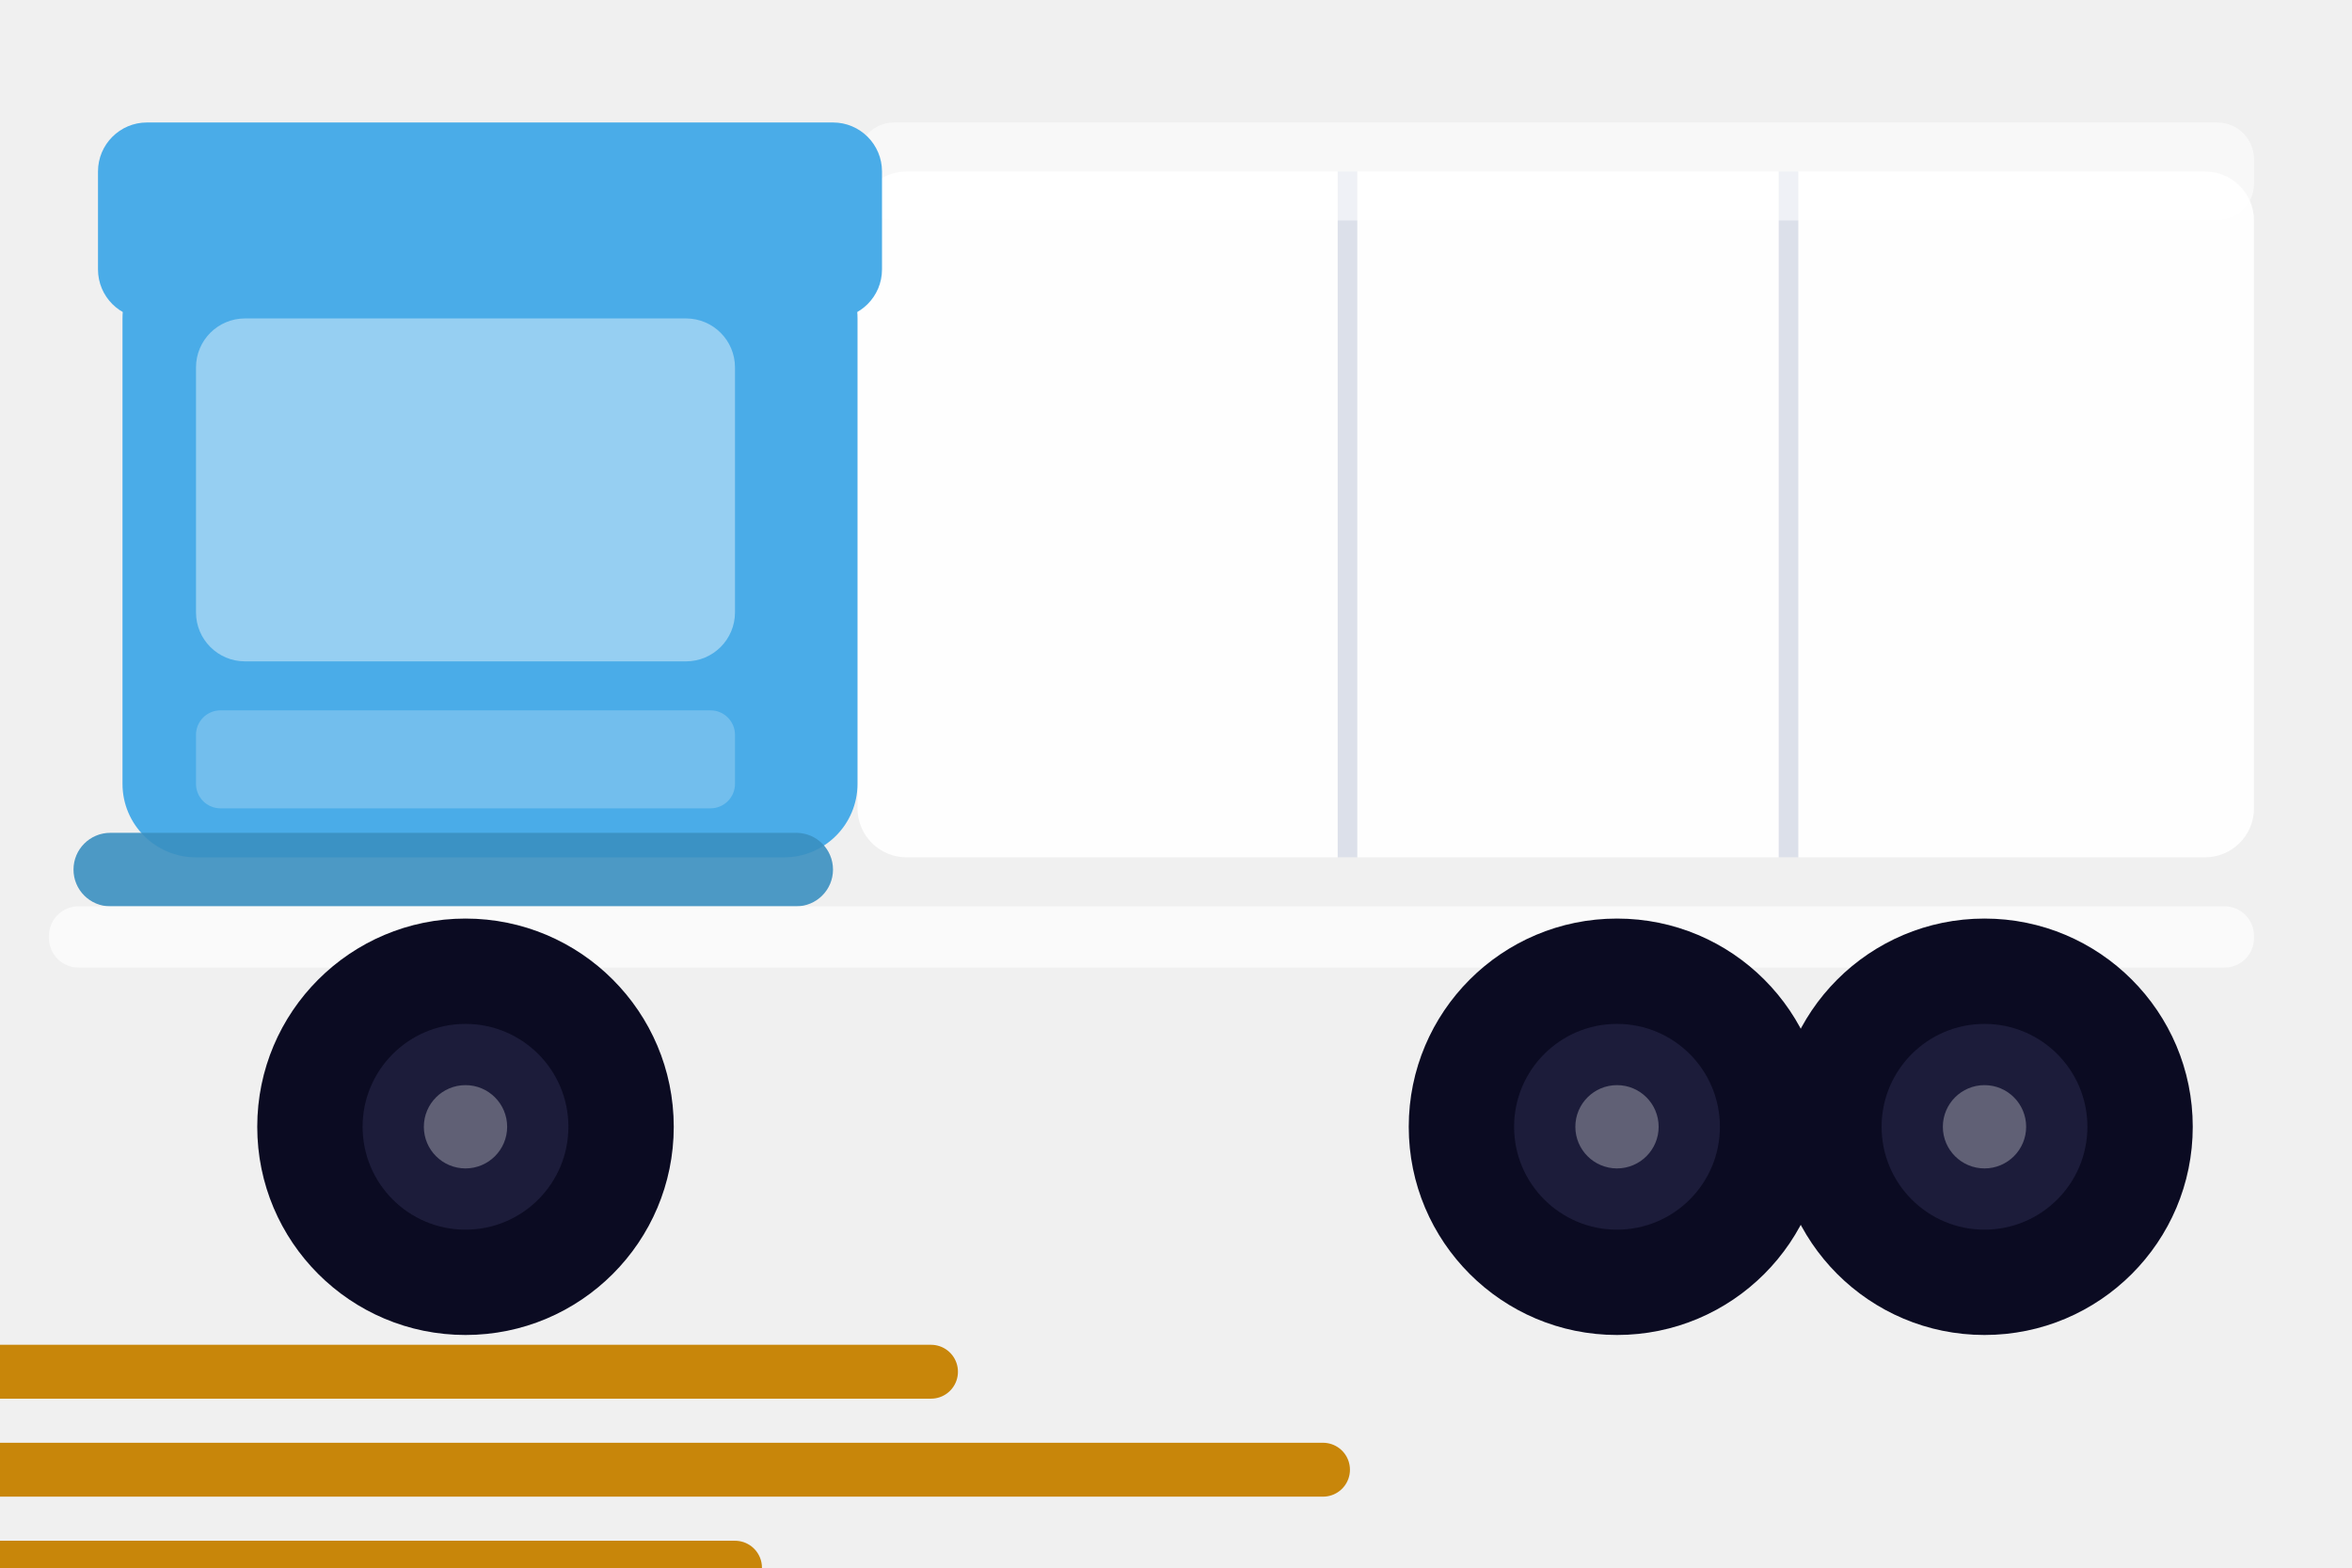
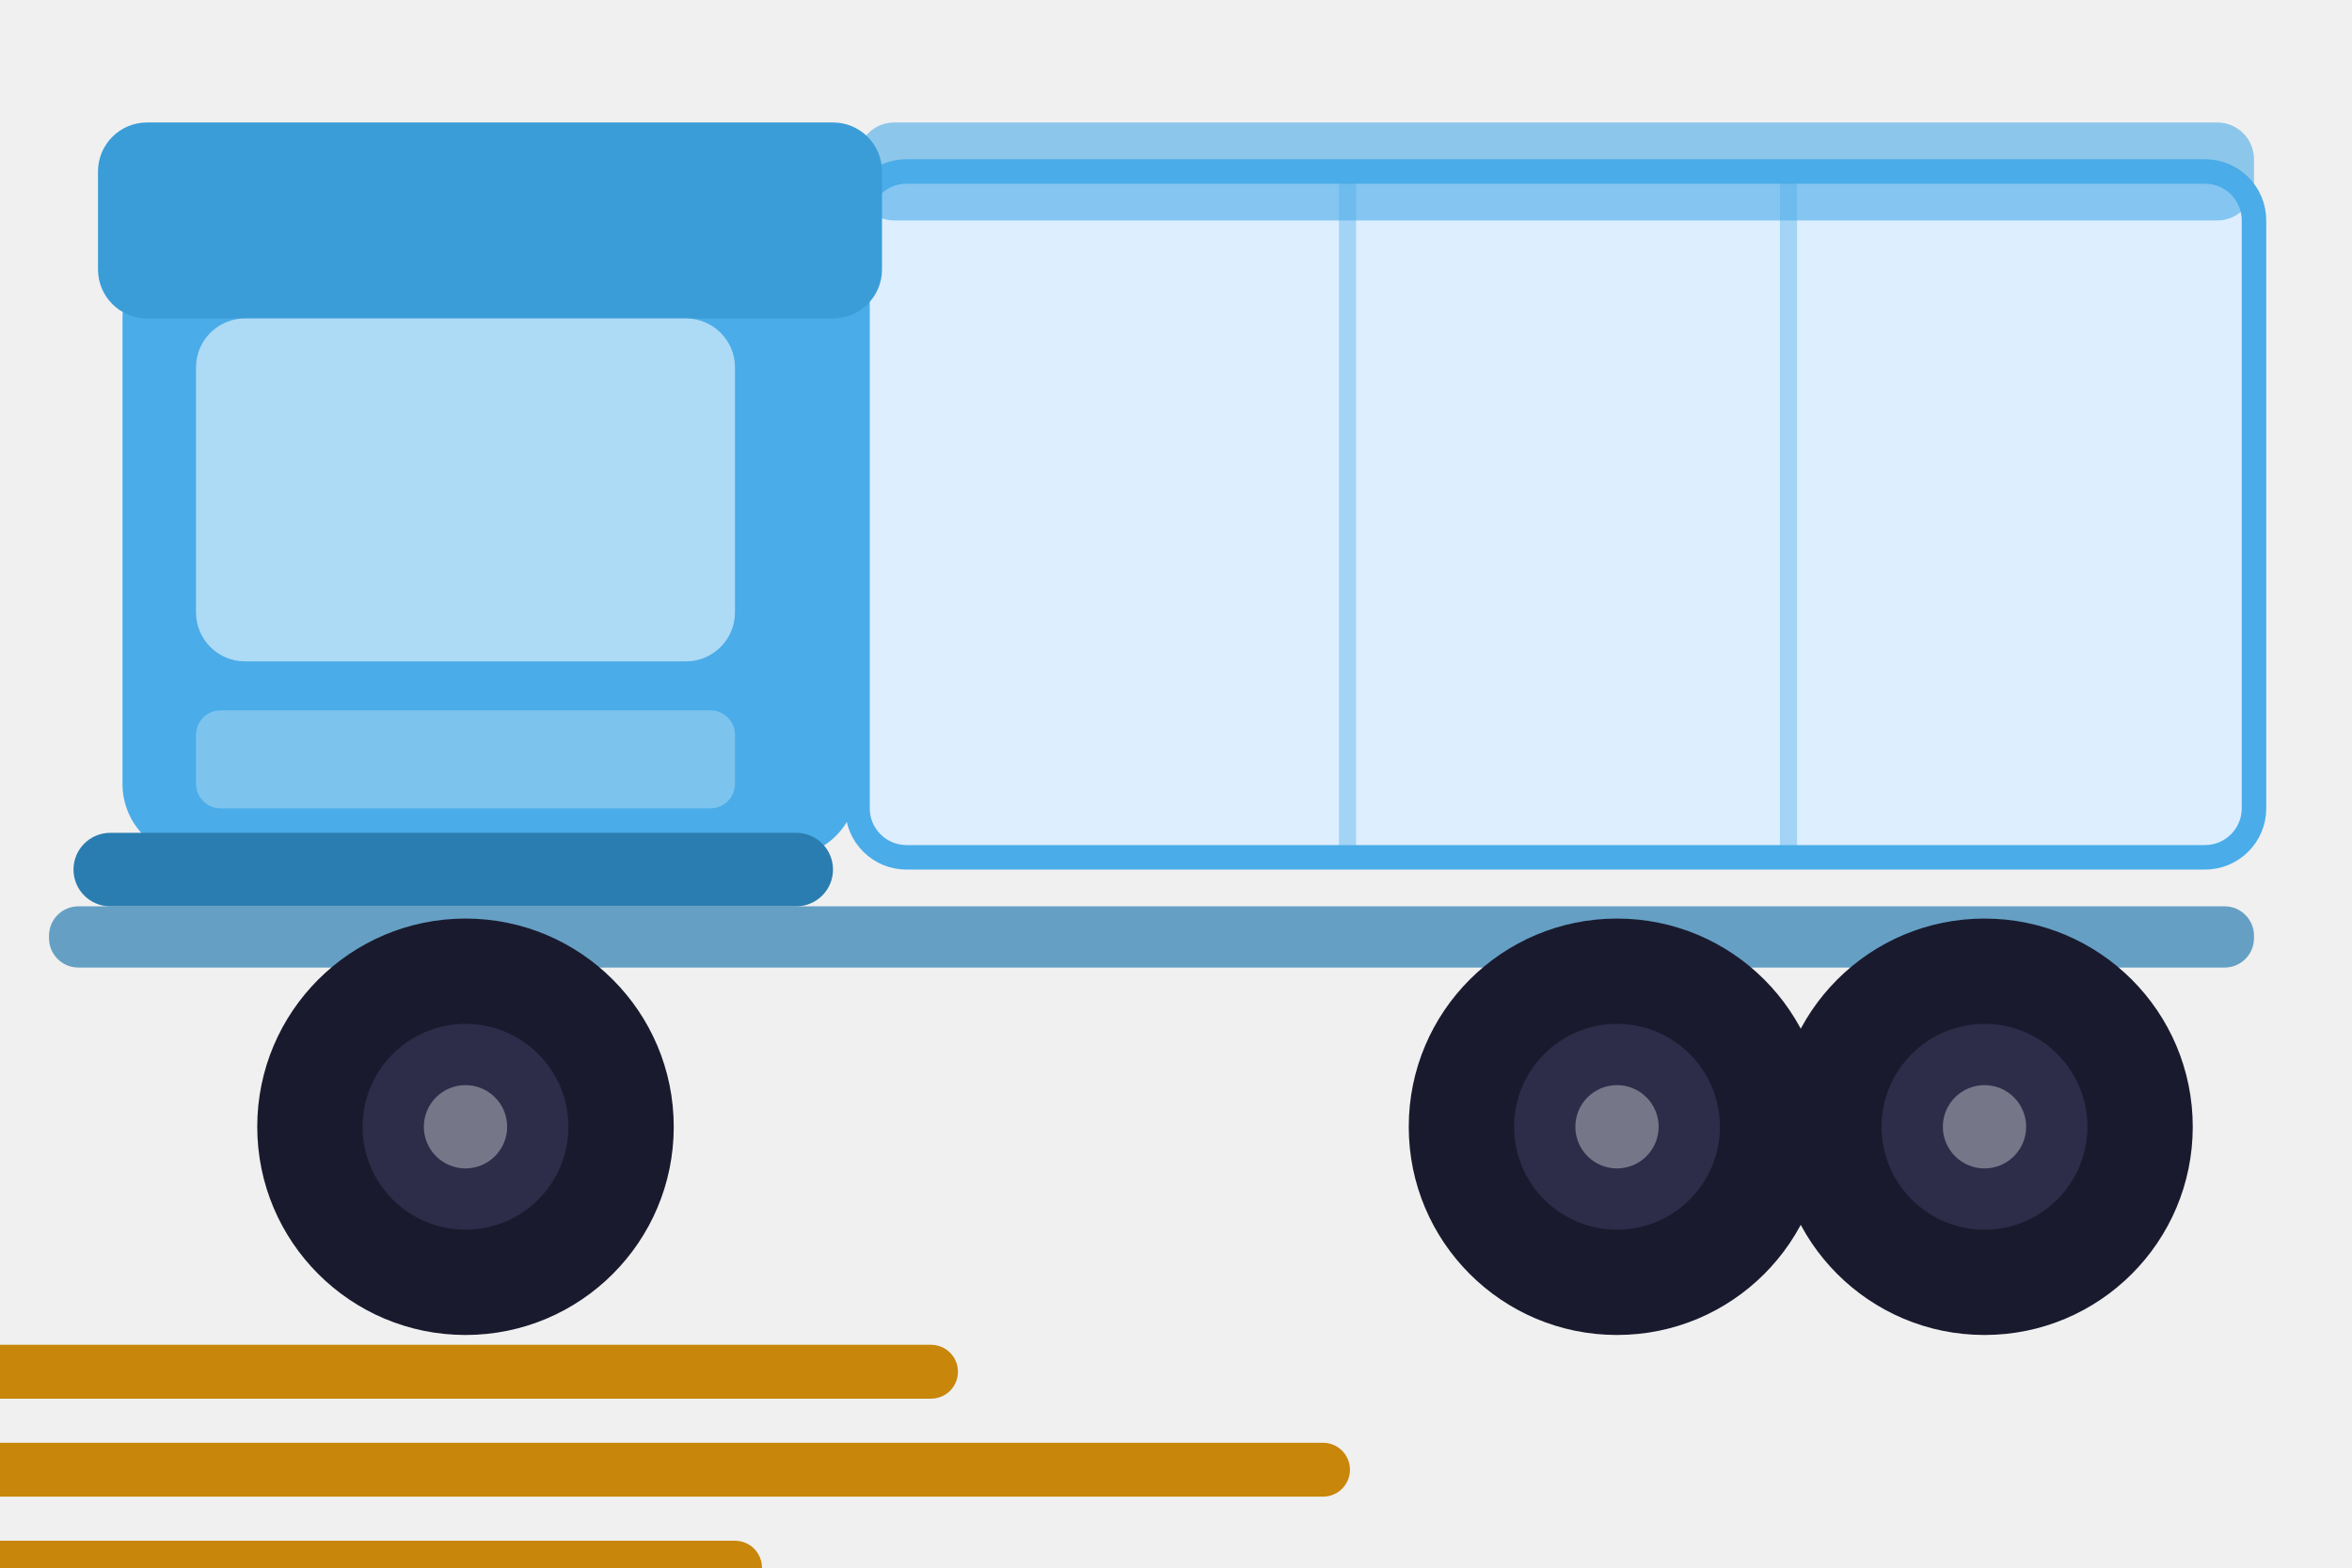
<svg xmlns="http://www.w3.org/2000/svg" width="96" height="64" viewBox="0 0 96 64">
-   <rect x="35" y="7" width="57" height="28" rx="2" fill="white" opacity="0.92" />
-   <line x1="55" y1="7" x2="55" y2="35" stroke="rgba(30,58,123,0.15)" stroke-width="0.8" />
-   <line x1="73" y1="7" x2="73" y2="35" stroke="rgba(30,58,123,0.15)" stroke-width="0.8" />
-   <rect x="35" y="5" width="57" height="4" rx="1.5" fill="white" opacity="0.55" />
+   <rect x="35" y="7" width="57" height="28" rx="2" fill="#DDEEFF" stroke="#4AACE8" stroke-width="1" />
+   <line x1="55" y1="7" x2="55" y2="35" stroke="#4AACE8" stroke-width="0.7" opacity="0.4" />
+   <line x1="73" y1="7" x2="73" y2="35" stroke="#4AACE8" stroke-width="0.7" opacity="0.4" />
+   <rect x="35" y="5" width="57" height="4" rx="1.5" fill="#4AACE8" opacity="0.6" />
  <rect x="5" y="10" width="30" height="25" rx="3" fill="#4AACE8" />
-   <rect x="4" y="5" width="32" height="8" rx="2" fill="#4AACE8" />
-   <rect x="8" y="13" width="22" height="14" rx="2" fill="rgba(255,255,255,0.42)" />
-   <rect x="8" y="29" width="22" height="4" rx="1" fill="rgba(255,255,255,0.22)" />
-   <rect x="3" y="34" width="31" height="3" rx="1.5" fill="#3A8FC0" opacity="0.9" />
-   <rect x="2" y="37" width="90" height="2.5" rx="1.2" fill="rgba(255,255,255,0.65)" />
-   <circle cx="19" cy="46" r="8.5" fill="#0b0b22" />
-   <circle cx="19" cy="46" r="4.2" fill="#1c1c3a" />
-   <circle cx="19" cy="46" r="1.7" fill="rgba(255,255,255,0.30)" />
-   <circle cx="66" cy="46" r="8.5" fill="#0b0b22" />
-   <circle cx="66" cy="46" r="4.2" fill="#1c1c3a" />
-   <circle cx="66" cy="46" r="1.7" fill="rgba(255,255,255,0.30)" />
-   <circle cx="81" cy="46" r="8.5" fill="#0b0b22" />
-   <circle cx="81" cy="46" r="4.2" fill="#1c1c3a" />
-   <circle cx="81" cy="46" r="1.7" fill="rgba(255,255,255,0.30)" />
+   <rect x="4" y="5" width="32" height="8" rx="2" fill="#3A9DD8" />
+   <rect x="8" y="13" width="22" height="14" rx="2" fill="rgba(255,255,255,0.55)" />
+   <rect x="8" y="29" width="22" height="4" rx="1" fill="rgba(255,255,255,0.28)" />
+   <rect x="3" y="34" width="31" height="3" rx="1.5" fill="#2A7DB0" />
+   <rect x="2" y="37" width="90" height="2.5" rx="1.2" fill="#2A7DB0" opacity="0.7" />
+   <circle cx="19" cy="46" r="8.5" fill="#1a1a2e" />
+   <circle cx="19" cy="46" r="4.2" fill="#2d2d4a" />
+   <circle cx="19" cy="46" r="1.7" fill="rgba(255,255,255,0.35)" />
+   <circle cx="66" cy="46" r="8.5" fill="#1a1a2e" />
+   <circle cx="66" cy="46" r="4.2" fill="#2d2d4a" />
+   <circle cx="66" cy="46" r="1.7" fill="rgba(255,255,255,0.35)" />
+   <circle cx="81" cy="46" r="8.5" fill="#1a1a2e" />
+   <circle cx="81" cy="46" r="4.2" fill="#2d2d4a" />
+   <circle cx="81" cy="46" r="1.7" fill="rgba(255,255,255,0.35)" />
  <line x1="0" y1="56" x2="38" y2="56" stroke="#C8860A" stroke-width="2.2" stroke-linecap="round" />
  <line x1="0" y1="60" x2="54" y2="60" stroke="#C8860A" stroke-width="2.2" stroke-linecap="round" />
  <line x1="0" y1="64" x2="30" y2="64" stroke="#C8860A" stroke-width="2.2" stroke-linecap="round" />
</svg>
